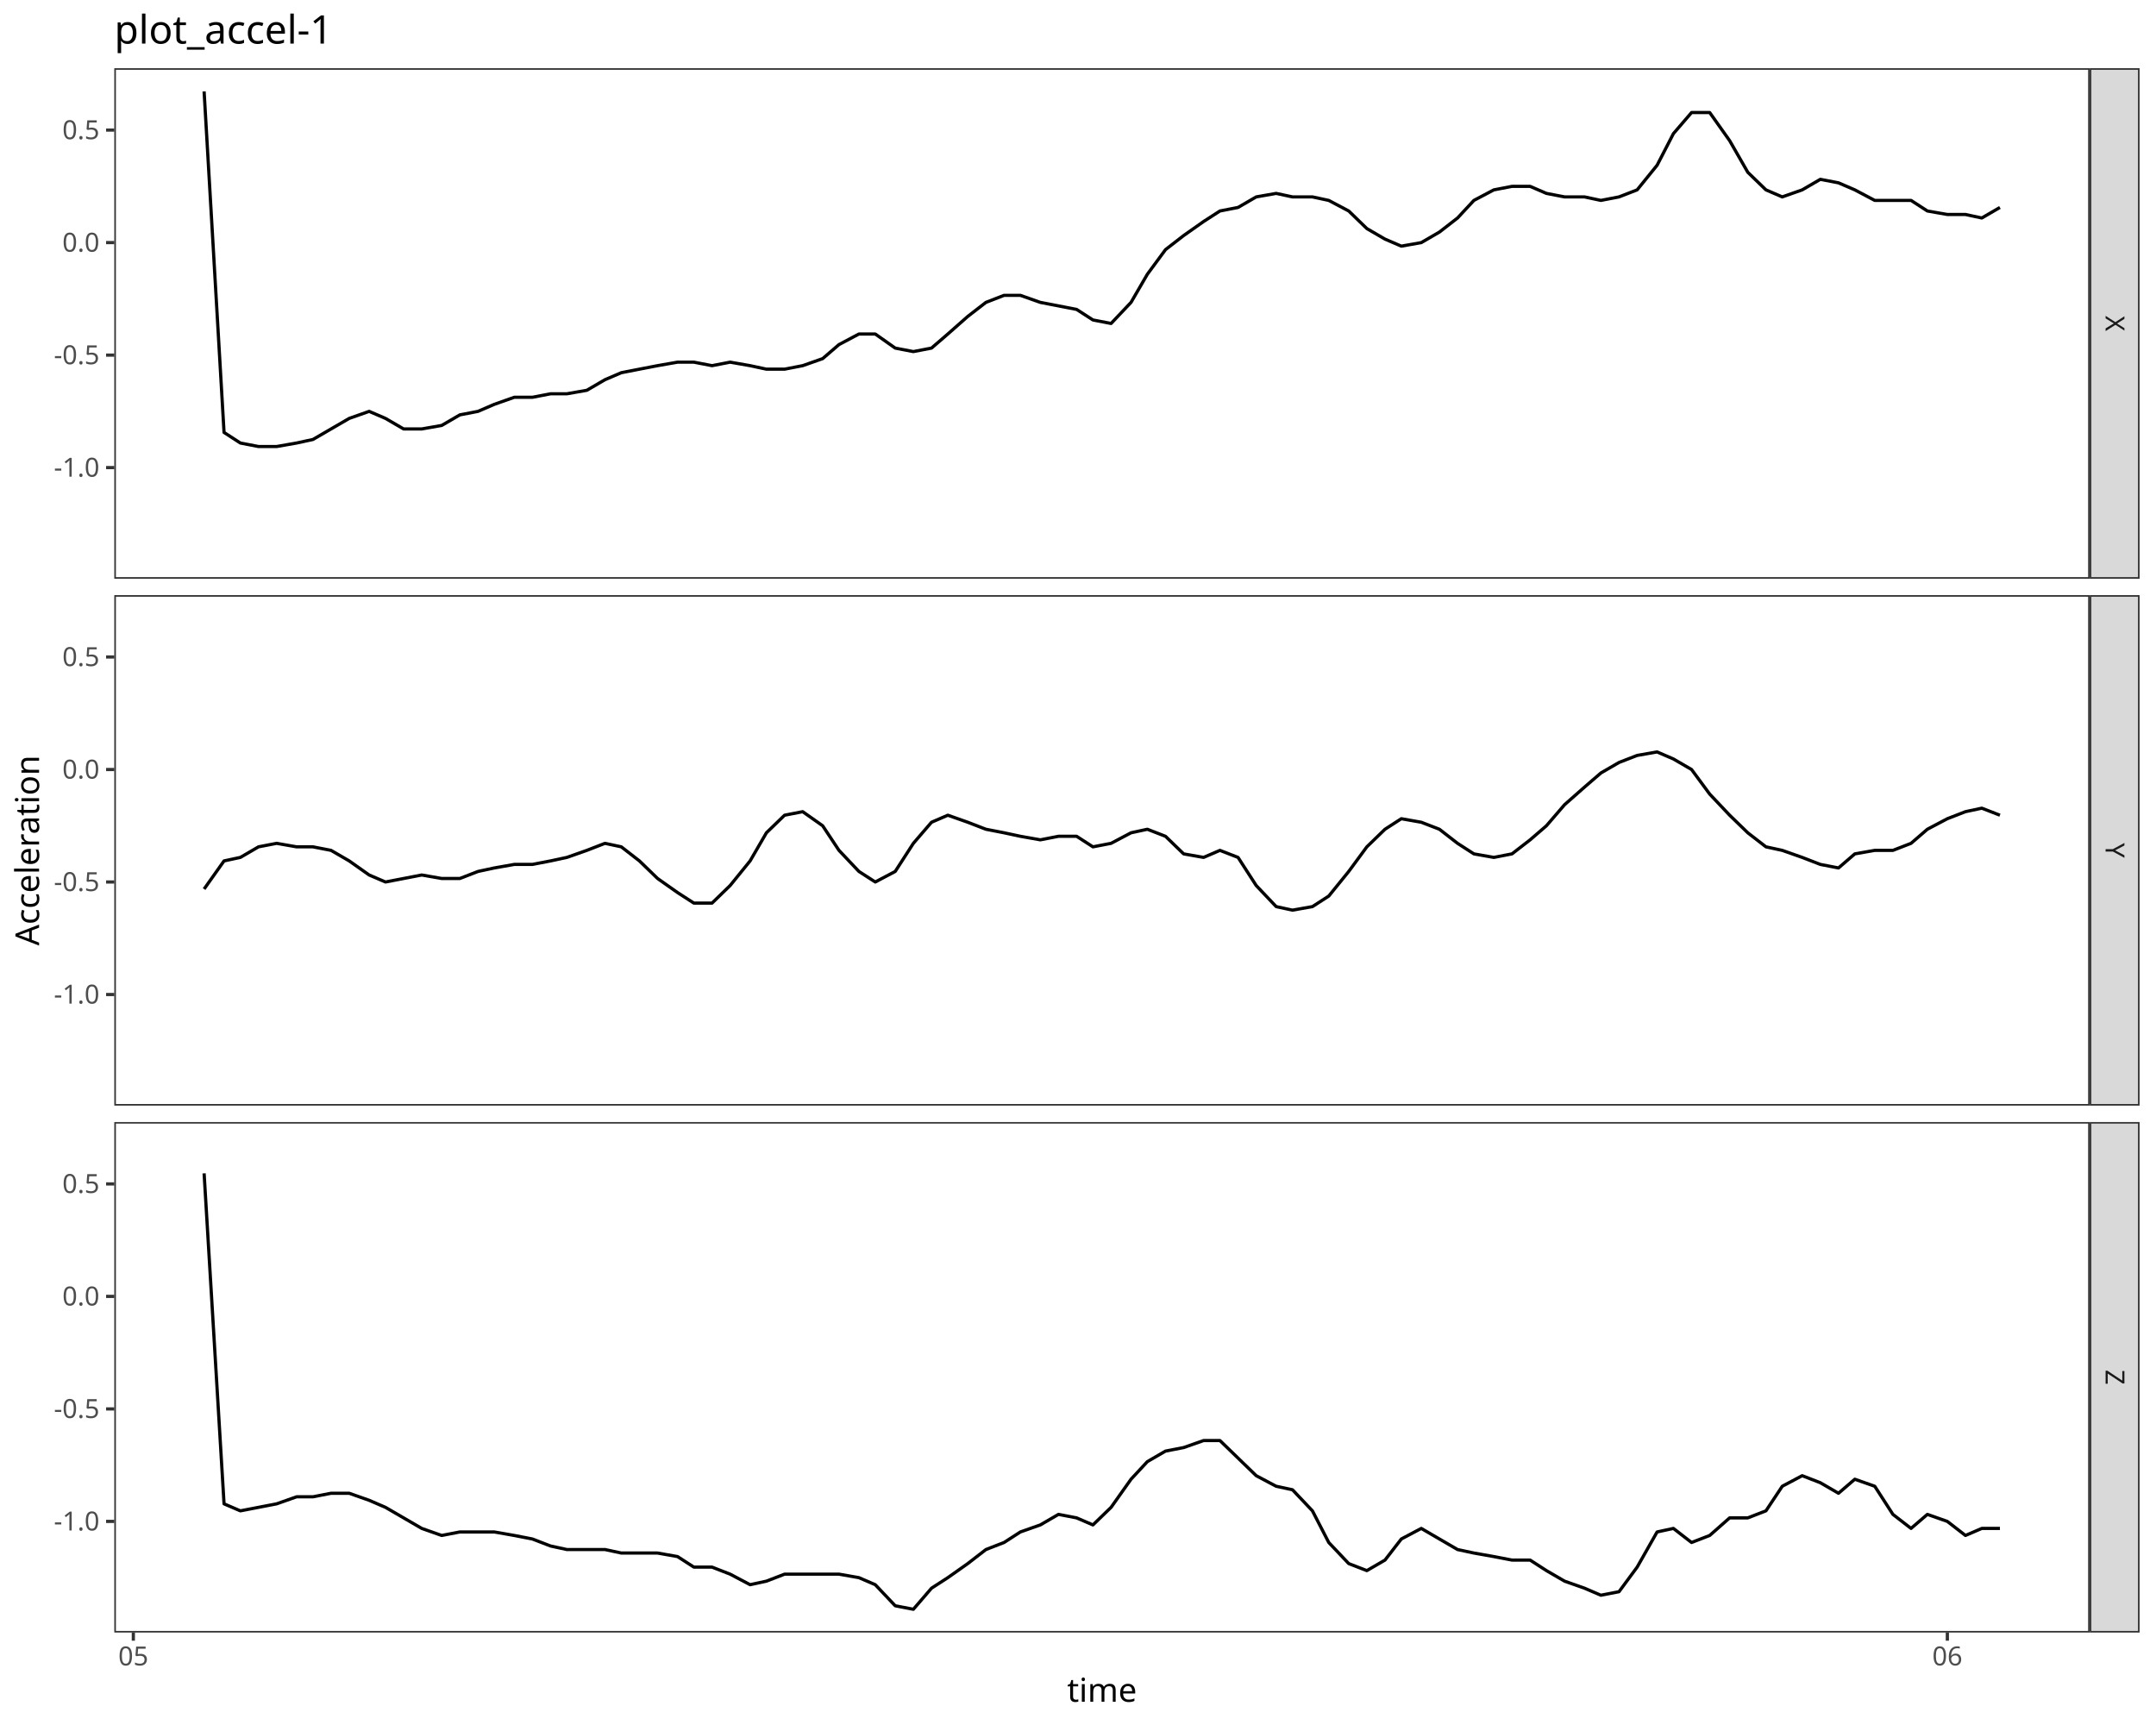
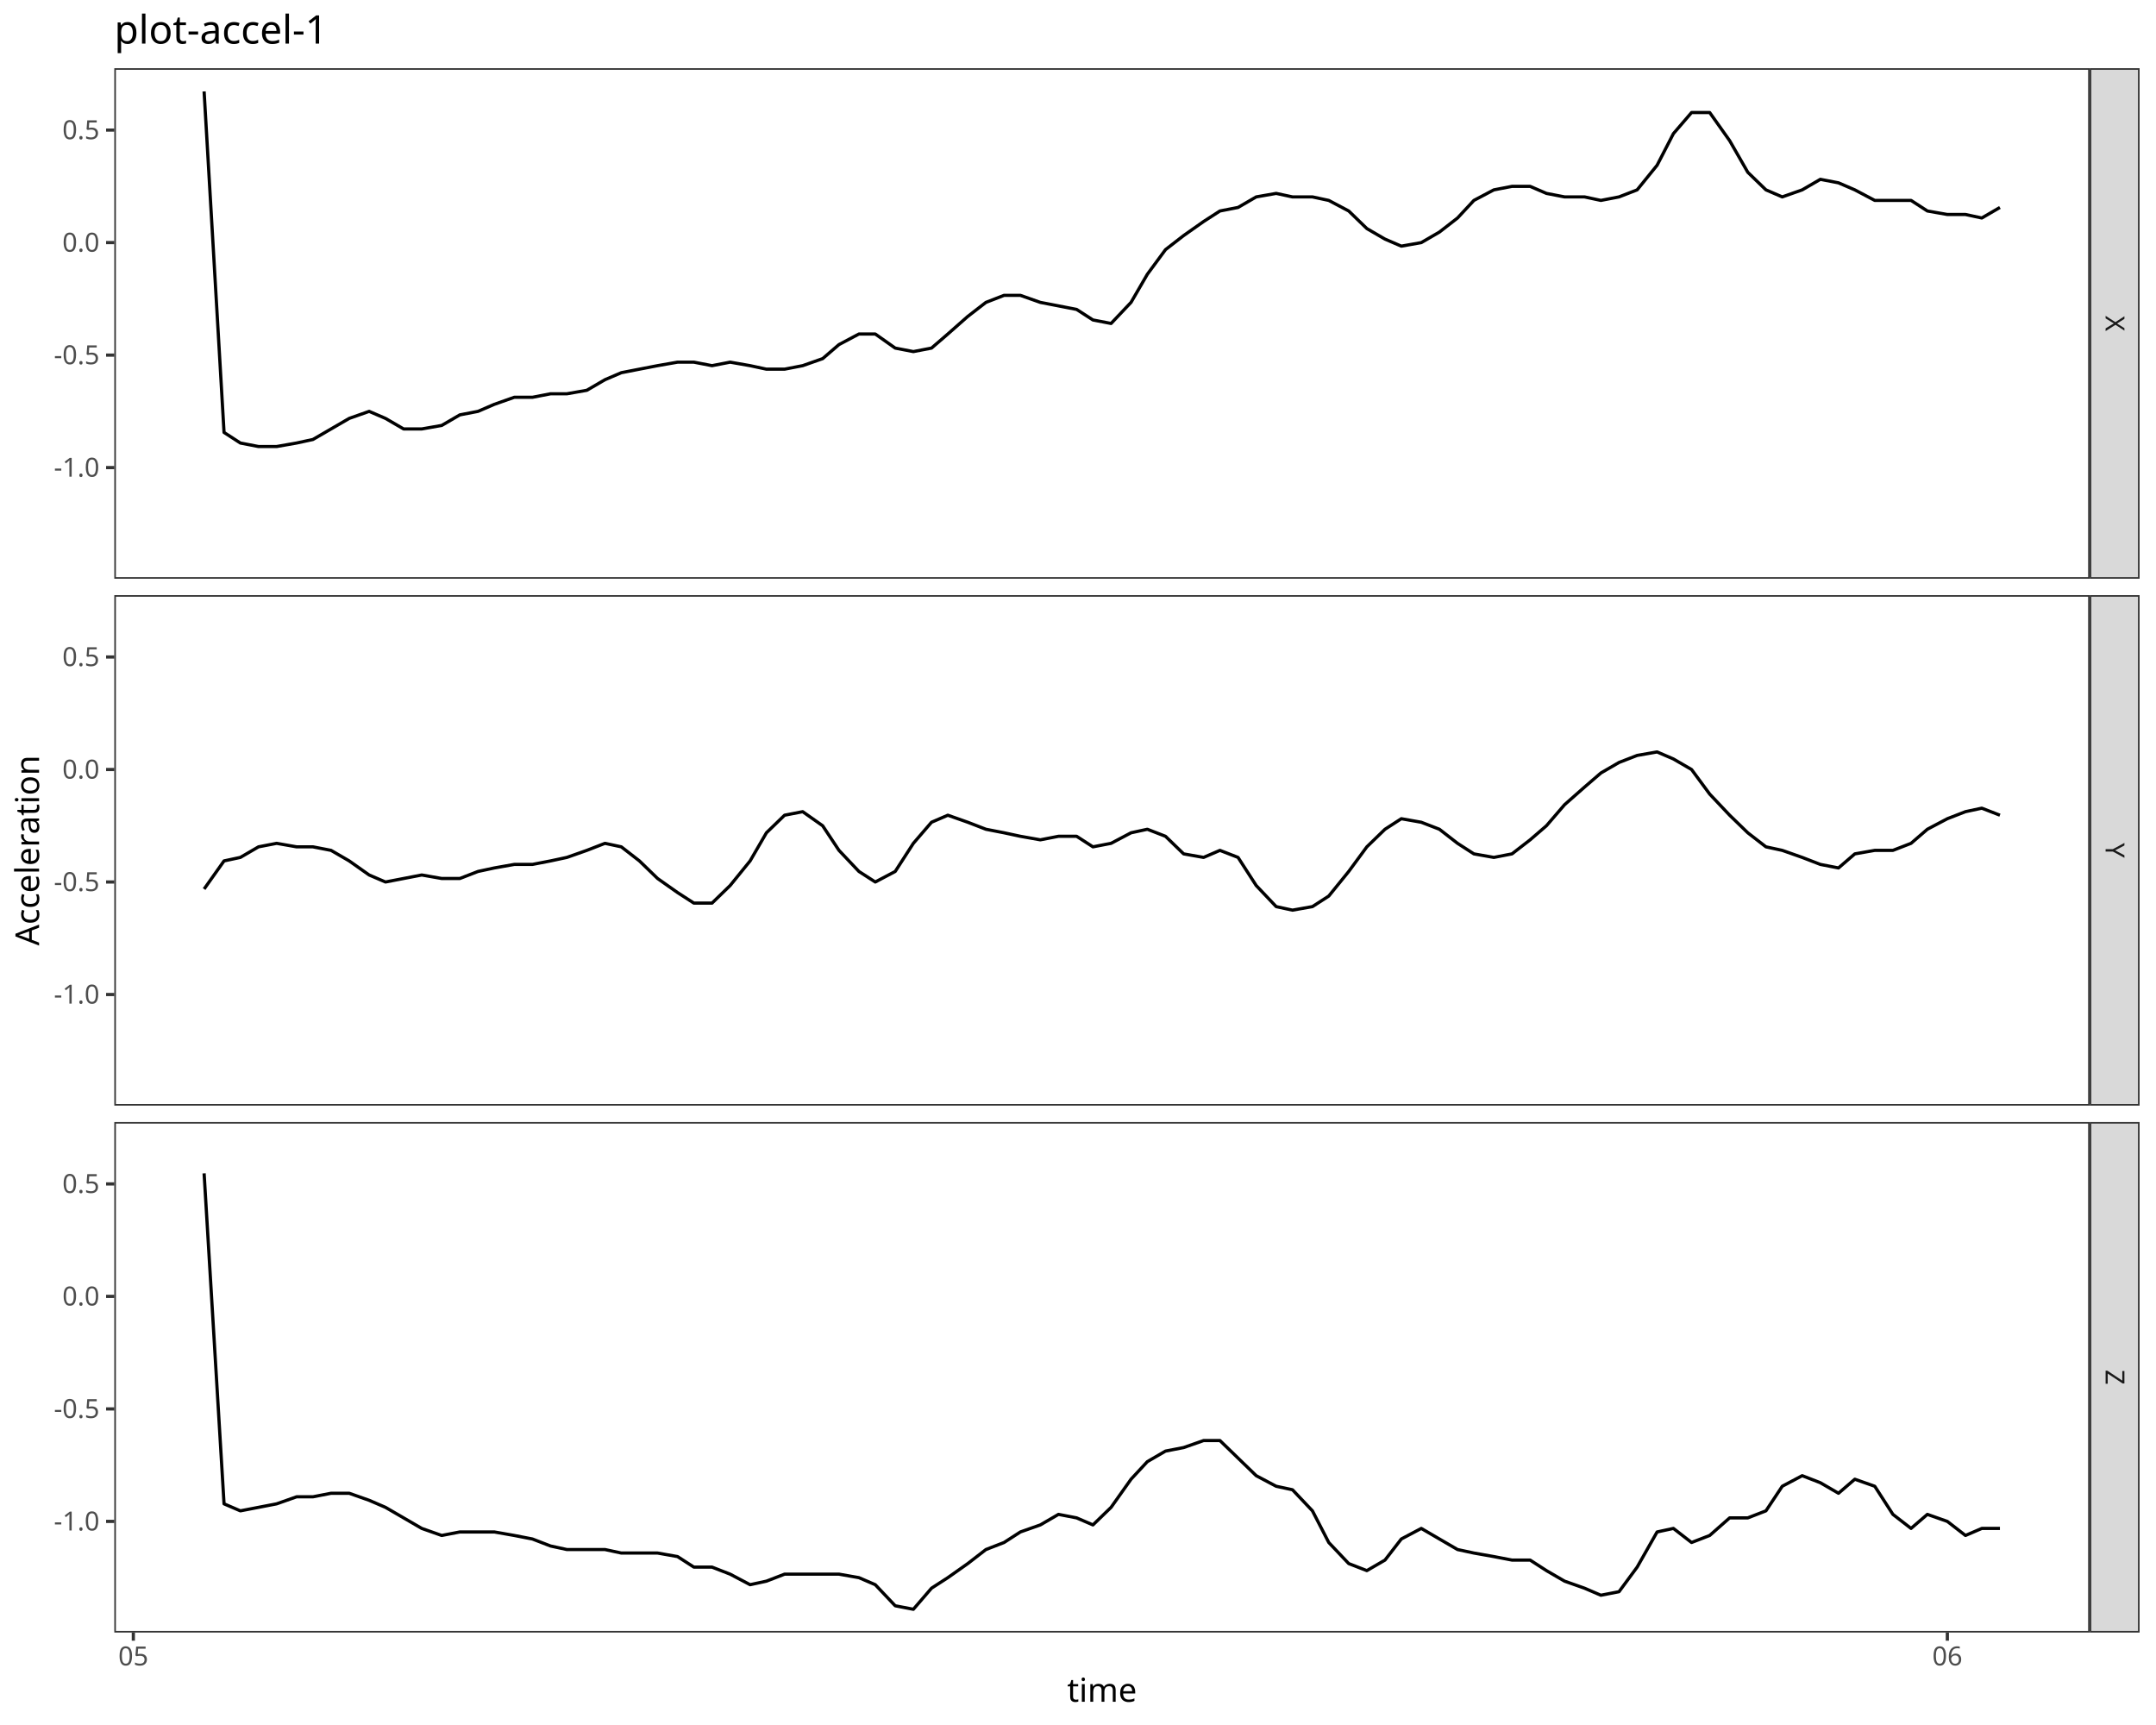
<svg xmlns="http://www.w3.org/2000/svg" class="svglite" data-engine-version="2.0" width="720.00pt" height="576.00pt" viewBox="0 0 720.00 576.00">
  <defs>
    <style type="text/css">
    .svglite line, .svglite polyline, .svglite polygon, .svglite path, .svglite rect, .svglite circle {
      fill: none;
      stroke: #000000;
      stroke-linecap: round;
      stroke-linejoin: round;
      stroke-miterlimit: 10.00;
    }
  </style>
  </defs>
  <rect width="100%" height="100%" style="stroke: none; fill: #FFFFFF;" />
  <defs>
    <clipPath id="cpMC4wMHw3MjAuMDB8MC4wMHw1NzYuMDA=">
      <rect x="0.00" y="0.00" width="720.00" height="576.00" />
    </clipPath>
  </defs>
  <g clip-path="url(#cpMC4wMHw3MjAuMDB8MC4wMHw1NzYuMDA=)">
    <rect x="0.00" y="0.00" width="720.00" height="576.00" style="stroke-width: 1.07; stroke: #FFFFFF; fill: #FFFFFF;" />
  </g>
  <defs>
    <clipPath id="cpMzguMTd8Njk3Ljg3fDIyLjc4fDE5My4yNA==">
      <rect x="38.17" y="22.78" width="659.70" height="170.46" />
    </clipPath>
  </defs>
  <g clip-path="url(#cpMzguMTd8Njk3Ljg3fDIyLjc4fDE5My4yNA==)">
    <rect x="38.17" y="22.78" width="659.70" height="170.46" style="stroke-width: 1.07; stroke: none; fill: #FFFFFF;" />
    <polyline points="68.16,30.53 74.82,144.40 80.27,147.93 86.33,149.10 92.39,149.10 99.05,147.93 104.50,146.75 110.56,143.23 116.62,139.71 123.28,137.36 128.73,139.71 134.79,143.23 140.85,143.23 147.51,142.06 153.57,138.53 159.63,137.36 165.08,135.01 171.74,132.66 177.80,132.66 183.86,131.49 189.31,131.49 195.98,130.32 202.03,126.79 207.49,124.45 213.54,123.27 219.60,122.10 226.27,120.93 231.72,120.93 237.78,122.10 243.83,120.93 250.50,122.10 255.95,123.27 262.01,123.27 268.06,122.10 274.73,119.75 280.18,115.06 286.84,111.53 292.30,111.53 298.96,116.23 305.02,117.40 311.08,116.23 316.53,111.53 323.19,105.66 329.25,100.97 335.31,98.62 340.76,98.62 347.42,100.97 353.48,102.14 359.54,103.32 364.99,106.84 371.05,108.01 377.71,100.97 383.16,91.58 389.22,83.36 395.28,78.66 401.94,73.97 407.40,70.45 413.45,69.27 419.51,65.75 426.18,64.58 431.63,65.75 438.29,65.75 443.74,66.92 450.41,70.45 456.46,76.32 462.52,79.84 467.97,82.19 474.64,81.01 480.70,77.49 486.75,72.79 492.21,66.92 498.87,63.40 504.93,62.23 510.99,62.23 516.44,64.58 522.50,65.75 529.16,65.75 534.61,66.92 540.67,65.75 546.73,63.40 553.39,55.18 558.84,44.62 564.90,37.58 570.96,37.58 577.62,46.97 583.68,57.53 589.74,63.40 595.19,65.75 601.85,63.40 607.91,59.88 613.97,61.05 619.42,63.40 626.08,66.92 632.14,66.92 638.20,66.92 643.65,70.45 650.32,71.62 656.37,71.62 661.83,72.79 667.88,69.27 " style="stroke-width: 1.07; stroke-linecap: butt;" />
    <rect x="38.17" y="22.78" width="659.70" height="170.46" style="stroke-width: 1.07; stroke: #333333;" />
  </g>
  <g clip-path="url(#cpMC4wMHw3MjAuMDB8MC4wMHw1NzYuMDA=)">
</g>
  <defs>
    <clipPath id="cpMzguMTd8Njk3Ljg3fDE5OC43MnwzNjkuMTg=">
      <rect x="38.17" y="198.72" width="659.70" height="170.46" />
    </clipPath>
  </defs>
  <g clip-path="url(#cpMzguMTd8Njk3Ljg3fDE5OC43MnwzNjkuMTg=)">
    <rect x="38.17" y="198.72" width="659.70" height="170.46" style="stroke-width: 1.07; stroke: none; fill: #FFFFFF;" />
    <polyline points="68.16,296.86 74.82,287.47 80.27,286.30 86.33,282.77 92.39,281.60 99.05,282.77 104.50,282.77 110.56,283.95 116.62,287.47 123.28,292.17 128.73,294.51 134.79,293.34 140.85,292.17 147.51,293.34 153.57,293.34 159.63,290.99 165.08,289.82 171.74,288.64 177.80,288.64 183.86,287.47 189.31,286.30 195.98,283.95 202.03,281.60 207.49,282.77 213.54,287.47 219.60,293.34 226.27,298.04 231.72,301.56 237.78,301.56 243.83,295.69 250.50,287.47 255.95,278.08 262.01,272.21 268.06,271.03 274.73,275.73 280.18,283.95 286.84,290.99 292.30,294.51 298.96,290.99 305.02,281.60 311.08,274.56 316.53,272.21 323.19,274.56 329.25,276.90 335.31,278.08 340.76,279.25 347.42,280.43 353.48,279.25 359.54,279.25 364.99,282.77 371.05,281.60 377.71,278.08 383.16,276.90 389.22,279.25 395.28,285.12 401.94,286.30 407.40,283.95 413.45,286.30 419.51,295.69 426.18,302.73 431.63,303.91 438.29,302.73 443.74,299.21 450.41,290.99 456.46,282.77 462.52,276.90 467.97,273.38 474.64,274.56 480.70,276.90 486.75,281.60 492.21,285.12 498.87,286.30 504.93,285.12 510.99,280.43 516.44,275.73 522.50,268.69 529.16,262.82 534.61,258.12 540.67,254.60 546.73,252.25 553.39,251.08 558.84,253.43 564.90,256.95 570.96,265.16 577.62,272.21 583.68,278.08 589.74,282.77 595.19,283.95 601.85,286.30 607.91,288.64 613.97,289.82 619.42,285.12 626.08,283.95 632.14,283.95 638.20,281.60 643.65,276.90 650.32,273.38 656.37,271.03 661.83,269.86 667.88,272.21 " style="stroke-width: 1.07; stroke-linecap: butt;" />
    <rect x="38.17" y="198.72" width="659.70" height="170.46" style="stroke-width: 1.07; stroke: #333333;" />
  </g>
  <g clip-path="url(#cpMC4wMHw3MjAuMDB8MC4wMHw1NzYuMDA=)">
</g>
  <defs>
    <clipPath id="cpMzguMTd8Njk3Ljg3fDM3NC42Nnw1NDUuMTE=">
      <rect x="38.17" y="374.66" width="659.70" height="170.46" />
    </clipPath>
  </defs>
  <g clip-path="url(#cpMzguMTd8Njk3Ljg3fDM3NC42Nnw1NDUuMTE=)">
    <rect x="38.17" y="374.66" width="659.70" height="170.46" style="stroke-width: 1.07; stroke: none; fill: #FFFFFF;" />
    <polyline points="68.16,391.80 74.82,502.15 80.27,504.49 86.33,503.32 92.39,502.15 99.05,499.80 104.50,499.80 110.56,498.62 116.62,498.62 123.28,500.97 128.73,503.32 134.79,506.84 140.85,510.36 147.51,512.71 153.57,511.54 159.63,511.54 165.08,511.54 171.74,512.71 177.80,513.89 183.86,516.23 189.31,517.41 195.98,517.41 202.03,517.41 207.49,518.58 213.54,518.58 219.60,518.58 226.27,519.76 231.72,523.28 237.78,523.28 243.83,525.63 250.50,529.15 255.95,527.97 262.01,525.63 268.06,525.63 274.73,525.63 280.18,525.63 286.84,526.80 292.30,529.15 298.96,536.19 305.02,537.36 311.08,530.32 316.53,526.80 323.19,522.10 329.25,517.41 335.31,515.06 340.76,511.54 347.42,509.19 353.48,505.67 359.54,506.84 364.99,509.19 371.05,503.32 377.71,493.93 383.16,488.06 389.22,484.54 395.28,483.36 401.94,481.02 407.40,481.02 413.45,486.88 419.51,492.75 426.18,496.28 431.63,497.45 438.29,504.49 443.74,515.06 450.41,522.10 456.46,524.45 462.52,520.93 467.97,513.89 474.64,510.36 480.70,513.89 486.75,517.41 492.21,518.58 498.87,519.76 504.93,520.93 510.99,520.93 516.44,524.45 522.50,527.97 529.16,530.32 534.61,532.67 540.67,531.49 546.73,523.28 553.39,511.54 558.84,510.36 564.90,515.06 570.96,512.71 577.62,506.84 583.68,506.84 589.74,504.49 595.19,496.28 601.85,492.75 607.91,495.10 613.97,498.62 619.42,493.93 626.08,496.28 632.14,505.67 638.20,510.36 643.65,505.67 650.32,508.02 656.37,512.71 661.83,510.36 667.88,510.36 " style="stroke-width: 1.07; stroke-linecap: butt;" />
    <rect x="38.17" y="374.66" width="659.70" height="170.46" style="stroke-width: 1.07; stroke: #333333;" />
  </g>
  <g clip-path="url(#cpMC4wMHw3MjAuMDB8MC4wMHw1NzYuMDA=)">
</g>
  <defs>
    <clipPath id="cpNjk3Ljg3fDcxNC41MnwyMi43OHwxOTMuMjQ=">
      <rect x="697.87" y="22.78" width="16.65" height="170.46" />
    </clipPath>
  </defs>
  <g clip-path="url(#cpNjk3Ljg3fDcxNC41MnwyMi43OHwxOTMuMjQ=)">
    <rect x="697.87" y="22.78" width="16.65" height="170.46" style="stroke-width: 1.07; stroke: #333333; fill: #D9D9D9;" />
    <text transform="translate(703.17,108.01) rotate(90)" text-anchor="middle" style="font-size: 8.80px; fill: #1A1A1A; font-family: sans;" textLength="5.87px" lengthAdjust="spacingAndGlyphs">X</text>
  </g>
  <g clip-path="url(#cpMC4wMHw3MjAuMDB8MC4wMHw1NzYuMDA=)">
</g>
  <defs>
    <clipPath id="cpNjk3Ljg3fDcxNC41MnwxOTguNzJ8MzY5LjE4">
      <rect x="697.87" y="198.72" width="16.65" height="170.46" />
    </clipPath>
  </defs>
  <g clip-path="url(#cpNjk3Ljg3fDcxNC41MnwxOTguNzJ8MzY5LjE4)">
    <rect x="697.87" y="198.72" width="16.65" height="170.46" style="stroke-width: 1.07; stroke: #333333; fill: #D9D9D9;" />
    <text transform="translate(703.17,283.95) rotate(90)" text-anchor="middle" style="font-size: 8.80px; fill: #1A1A1A; font-family: sans;" textLength="5.87px" lengthAdjust="spacingAndGlyphs">Y</text>
  </g>
  <g clip-path="url(#cpMC4wMHw3MjAuMDB8MC4wMHw1NzYuMDA=)">
</g>
  <defs>
    <clipPath id="cpNjk3Ljg3fDcxNC41MnwzNzQuNjZ8NTQ1LjEx">
      <rect x="697.87" y="374.66" width="16.65" height="170.46" />
    </clipPath>
  </defs>
  <g clip-path="url(#cpNjk3Ljg3fDcxNC41MnwzNzQuNjZ8NTQ1LjEx)">
    <rect x="697.87" y="374.66" width="16.65" height="170.46" style="stroke-width: 1.07; stroke: #333333; fill: #D9D9D9;" />
    <text transform="translate(703.17,459.88) rotate(90)" text-anchor="middle" style="font-size: 8.80px; fill: #1A1A1A; font-family: sans;" textLength="5.38px" lengthAdjust="spacingAndGlyphs">Z</text>
  </g>
  <g clip-path="url(#cpMC4wMHw3MjAuMDB8MC4wMHw1NzYuMDA=)">
    <polyline points="44.53,547.85 44.53,545.11 " style="stroke-width: 1.07; stroke: #333333; stroke-linecap: butt;" />
    <polyline points="650.32,547.85 650.32,545.11 " style="stroke-width: 1.07; stroke: #333333; stroke-linecap: butt;" />
    <text x="44.53" y="556.10" text-anchor="middle" style="font-size: 8.80px; fill: #4D4D4D; font-family: sans;" textLength="9.79px" lengthAdjust="spacingAndGlyphs">05</text>
    <text x="650.32" y="556.10" text-anchor="middle" style="font-size: 8.80px; fill: #4D4D4D; font-family: sans;" textLength="9.79px" lengthAdjust="spacingAndGlyphs">06</text>
    <text x="33.24" y="159.17" text-anchor="end" style="font-size: 8.80px; fill: #4D4D4D; font-family: sans;" textLength="15.16px" lengthAdjust="spacingAndGlyphs">-1.0</text>
    <text x="33.24" y="121.61" text-anchor="end" style="font-size: 8.80px; fill: #4D4D4D; font-family: sans;" textLength="15.16px" lengthAdjust="spacingAndGlyphs">-0.5</text>
    <text x="33.24" y="84.04" text-anchor="end" style="font-size: 8.80px; fill: #4D4D4D; font-family: sans;" textLength="12.23px" lengthAdjust="spacingAndGlyphs">0.0</text>
    <text x="33.24" y="46.47" text-anchor="end" style="font-size: 8.80px; fill: #4D4D4D; font-family: sans;" textLength="12.23px" lengthAdjust="spacingAndGlyphs">0.5</text>
    <polyline points="35.43,156.14 38.17,156.14 " style="stroke-width: 1.07; stroke: #333333; stroke-linecap: butt;" />
    <polyline points="35.43,118.58 38.17,118.58 " style="stroke-width: 1.07; stroke: #333333; stroke-linecap: butt;" />
    <polyline points="35.43,81.01 38.17,81.01 " style="stroke-width: 1.07; stroke: #333333; stroke-linecap: butt;" />
    <polyline points="35.43,43.44 38.17,43.44 " style="stroke-width: 1.07; stroke: #333333; stroke-linecap: butt;" />
    <text x="33.24" y="335.11" text-anchor="end" style="font-size: 8.80px; fill: #4D4D4D; font-family: sans;" textLength="15.16px" lengthAdjust="spacingAndGlyphs">-1.0</text>
    <text x="33.24" y="297.54" text-anchor="end" style="font-size: 8.80px; fill: #4D4D4D; font-family: sans;" textLength="15.16px" lengthAdjust="spacingAndGlyphs">-0.5</text>
    <text x="33.24" y="259.98" text-anchor="end" style="font-size: 8.80px; fill: #4D4D4D; font-family: sans;" textLength="12.23px" lengthAdjust="spacingAndGlyphs">0.0</text>
    <text x="33.24" y="222.41" text-anchor="end" style="font-size: 8.80px; fill: #4D4D4D; font-family: sans;" textLength="12.23px" lengthAdjust="spacingAndGlyphs">0.5</text>
    <polyline points="35.43,332.08 38.17,332.08 " style="stroke-width: 1.07; stroke: #333333; stroke-linecap: butt;" />
    <polyline points="35.43,294.51 38.17,294.51 " style="stroke-width: 1.07; stroke: #333333; stroke-linecap: butt;" />
    <polyline points="35.43,256.95 38.17,256.95 " style="stroke-width: 1.07; stroke: #333333; stroke-linecap: butt;" />
    <polyline points="35.43,219.38 38.17,219.38 " style="stroke-width: 1.07; stroke: #333333; stroke-linecap: butt;" />
    <text x="33.24" y="511.04" text-anchor="end" style="font-size: 8.80px; fill: #4D4D4D; font-family: sans;" textLength="15.16px" lengthAdjust="spacingAndGlyphs">-1.0</text>
    <text x="33.24" y="473.48" text-anchor="end" style="font-size: 8.80px; fill: #4D4D4D; font-family: sans;" textLength="15.16px" lengthAdjust="spacingAndGlyphs">-0.5</text>
    <text x="33.24" y="435.91" text-anchor="end" style="font-size: 8.80px; fill: #4D4D4D; font-family: sans;" textLength="12.23px" lengthAdjust="spacingAndGlyphs">0.0</text>
    <text x="33.24" y="398.35" text-anchor="end" style="font-size: 8.80px; fill: #4D4D4D; font-family: sans;" textLength="12.23px" lengthAdjust="spacingAndGlyphs">0.5</text>
    <polyline points="35.43,508.02 38.17,508.02 " style="stroke-width: 1.07; stroke: #333333; stroke-linecap: butt;" />
    <polyline points="35.43,470.45 38.17,470.45 " style="stroke-width: 1.07; stroke: #333333; stroke-linecap: butt;" />
    <polyline points="35.43,432.88 38.17,432.88 " style="stroke-width: 1.07; stroke: #333333; stroke-linecap: butt;" />
    <polyline points="35.43,395.32 38.17,395.32 " style="stroke-width: 1.07; stroke: #333333; stroke-linecap: butt;" />
    <text x="368.02" y="568.24" text-anchor="middle" style="font-size: 11.00px; font-family: sans;" textLength="20.78px" lengthAdjust="spacingAndGlyphs">time</text>
    <text transform="translate(13.05,283.95) rotate(-90)" text-anchor="middle" style="font-size: 11.00px; font-family: sans;" textLength="60.54px" lengthAdjust="spacingAndGlyphs">Acceleration</text>
-     <text x="38.17" y="14.56" style="font-size: 13.20px; font-family: sans;" textLength="71.18px" lengthAdjust="spacingAndGlyphs">plot_accel-1</text>
+     <text x="38.17" y="14.56" style="font-size: 13.20px; font-family: sans;" textLength="68.24px" lengthAdjust="spacingAndGlyphs">plot-accel-1</text>
  </g>
</svg>
